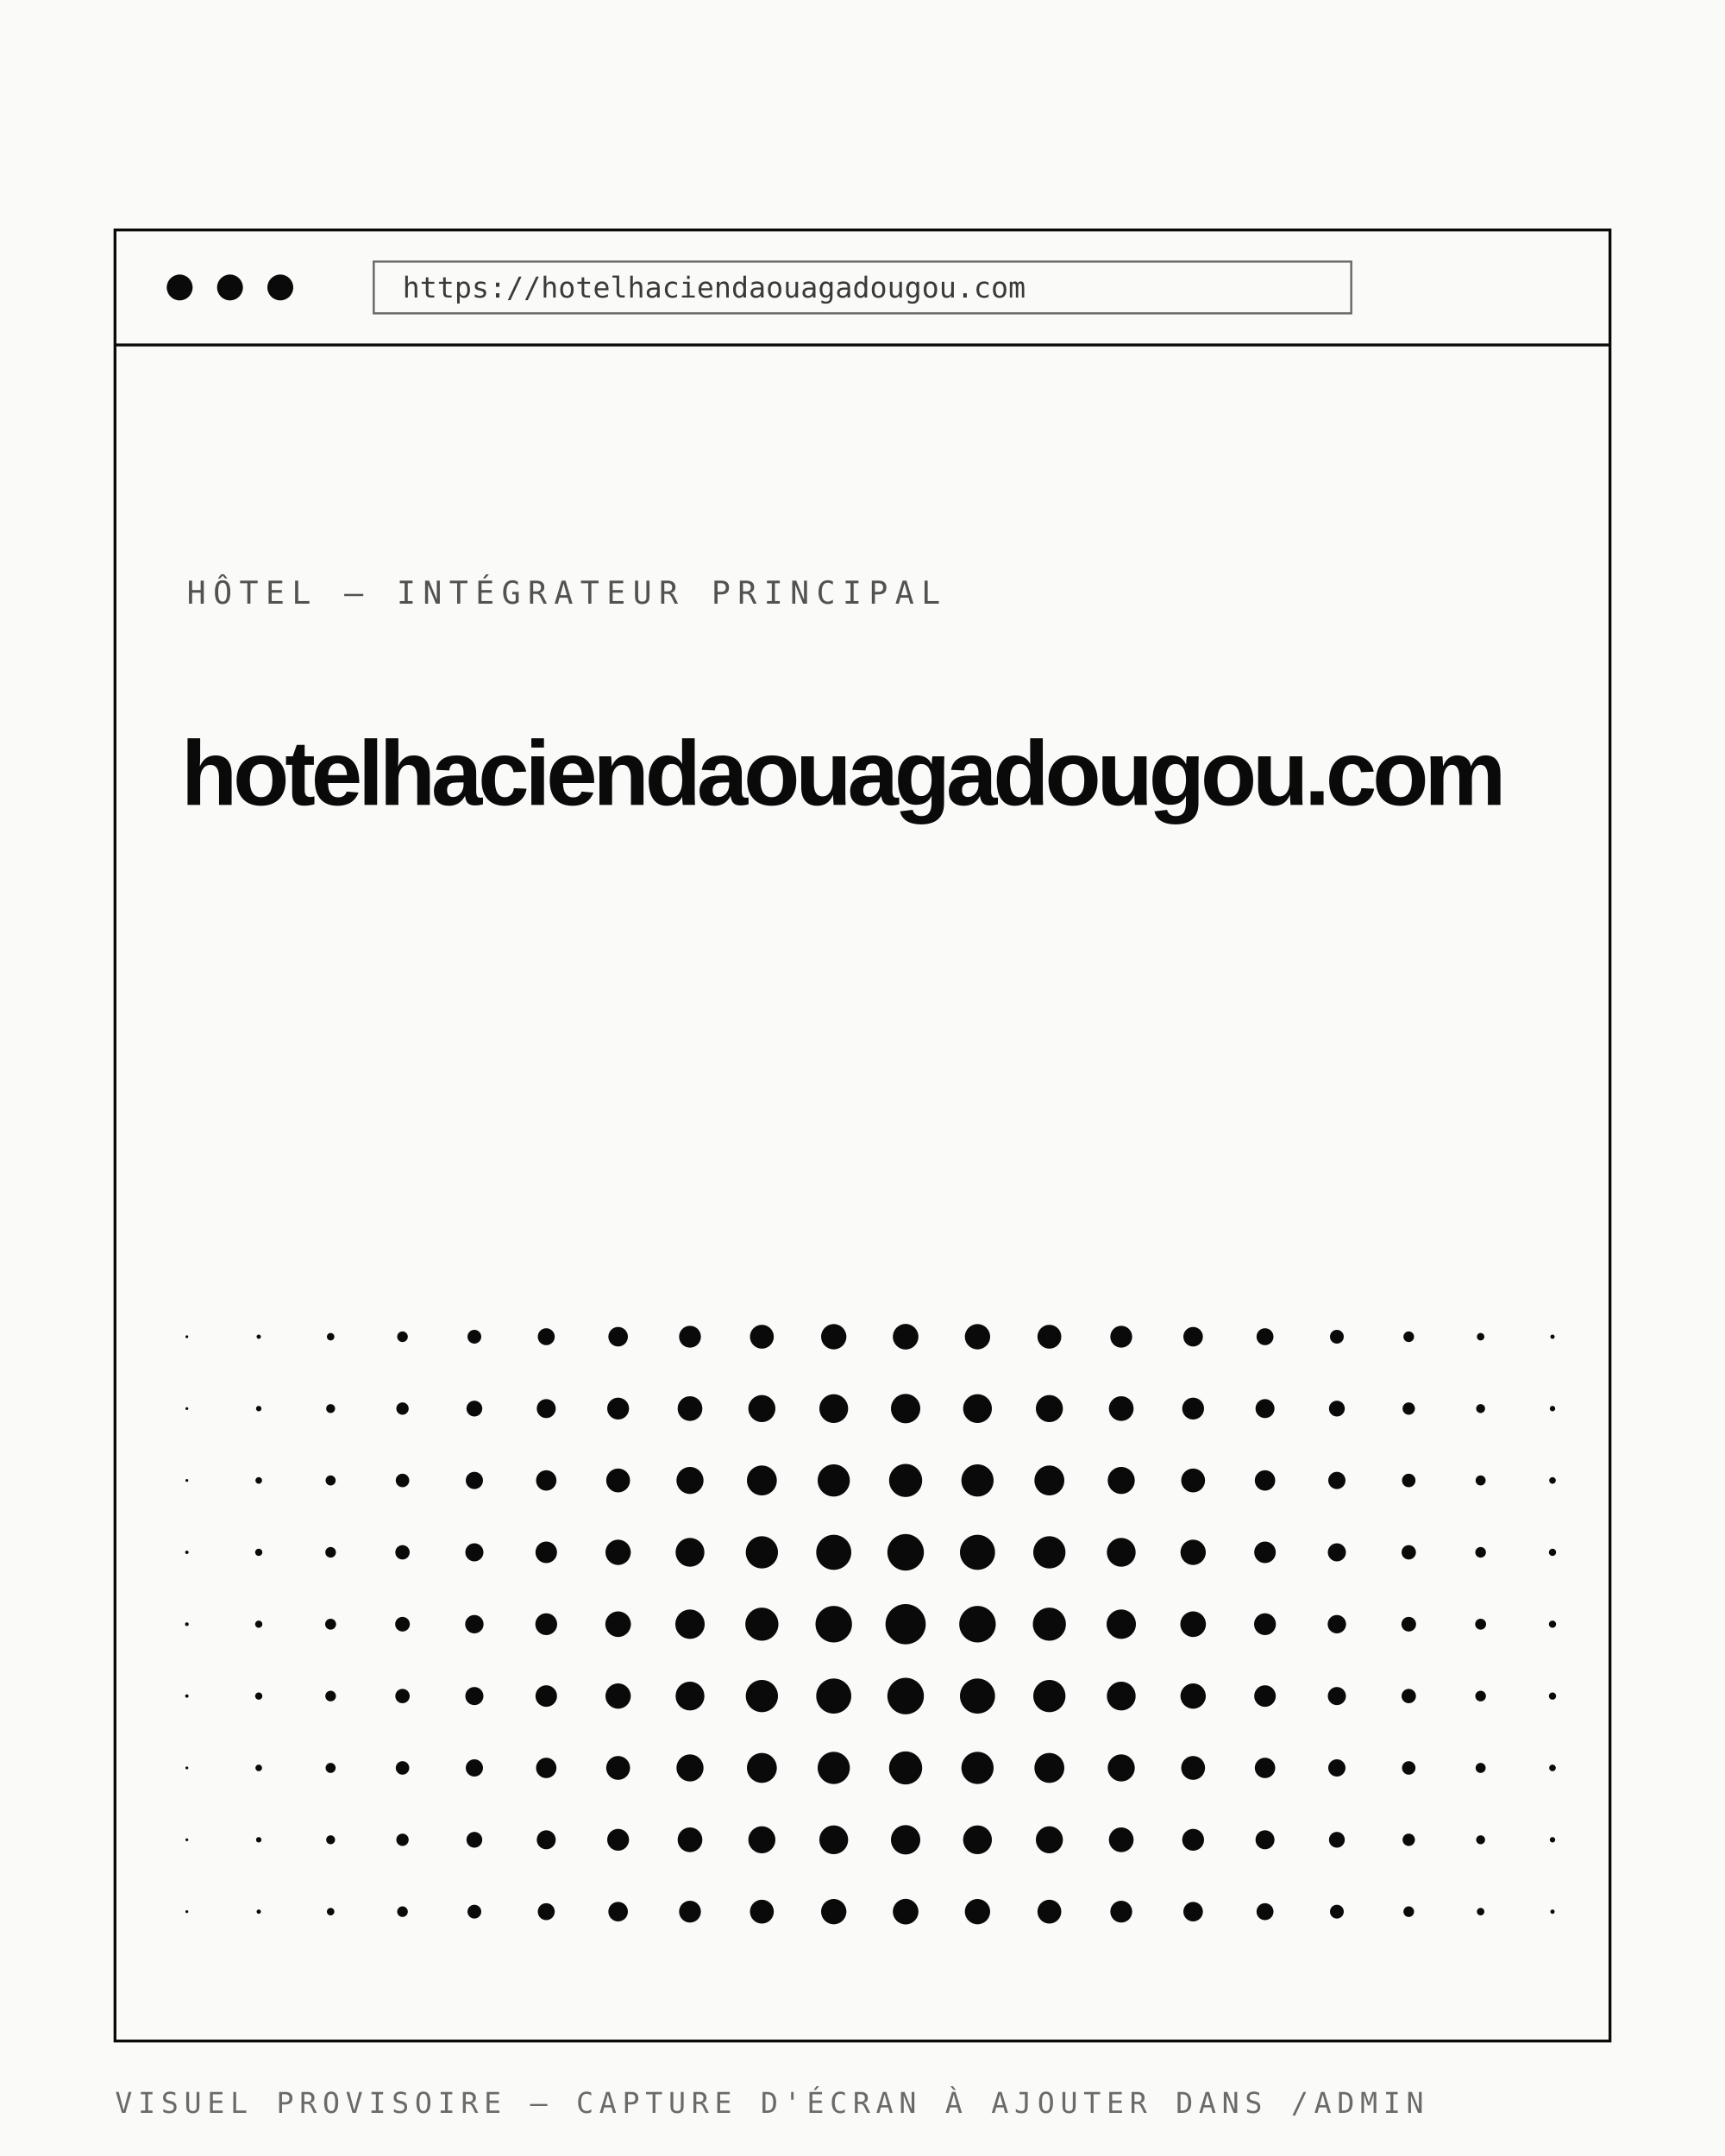
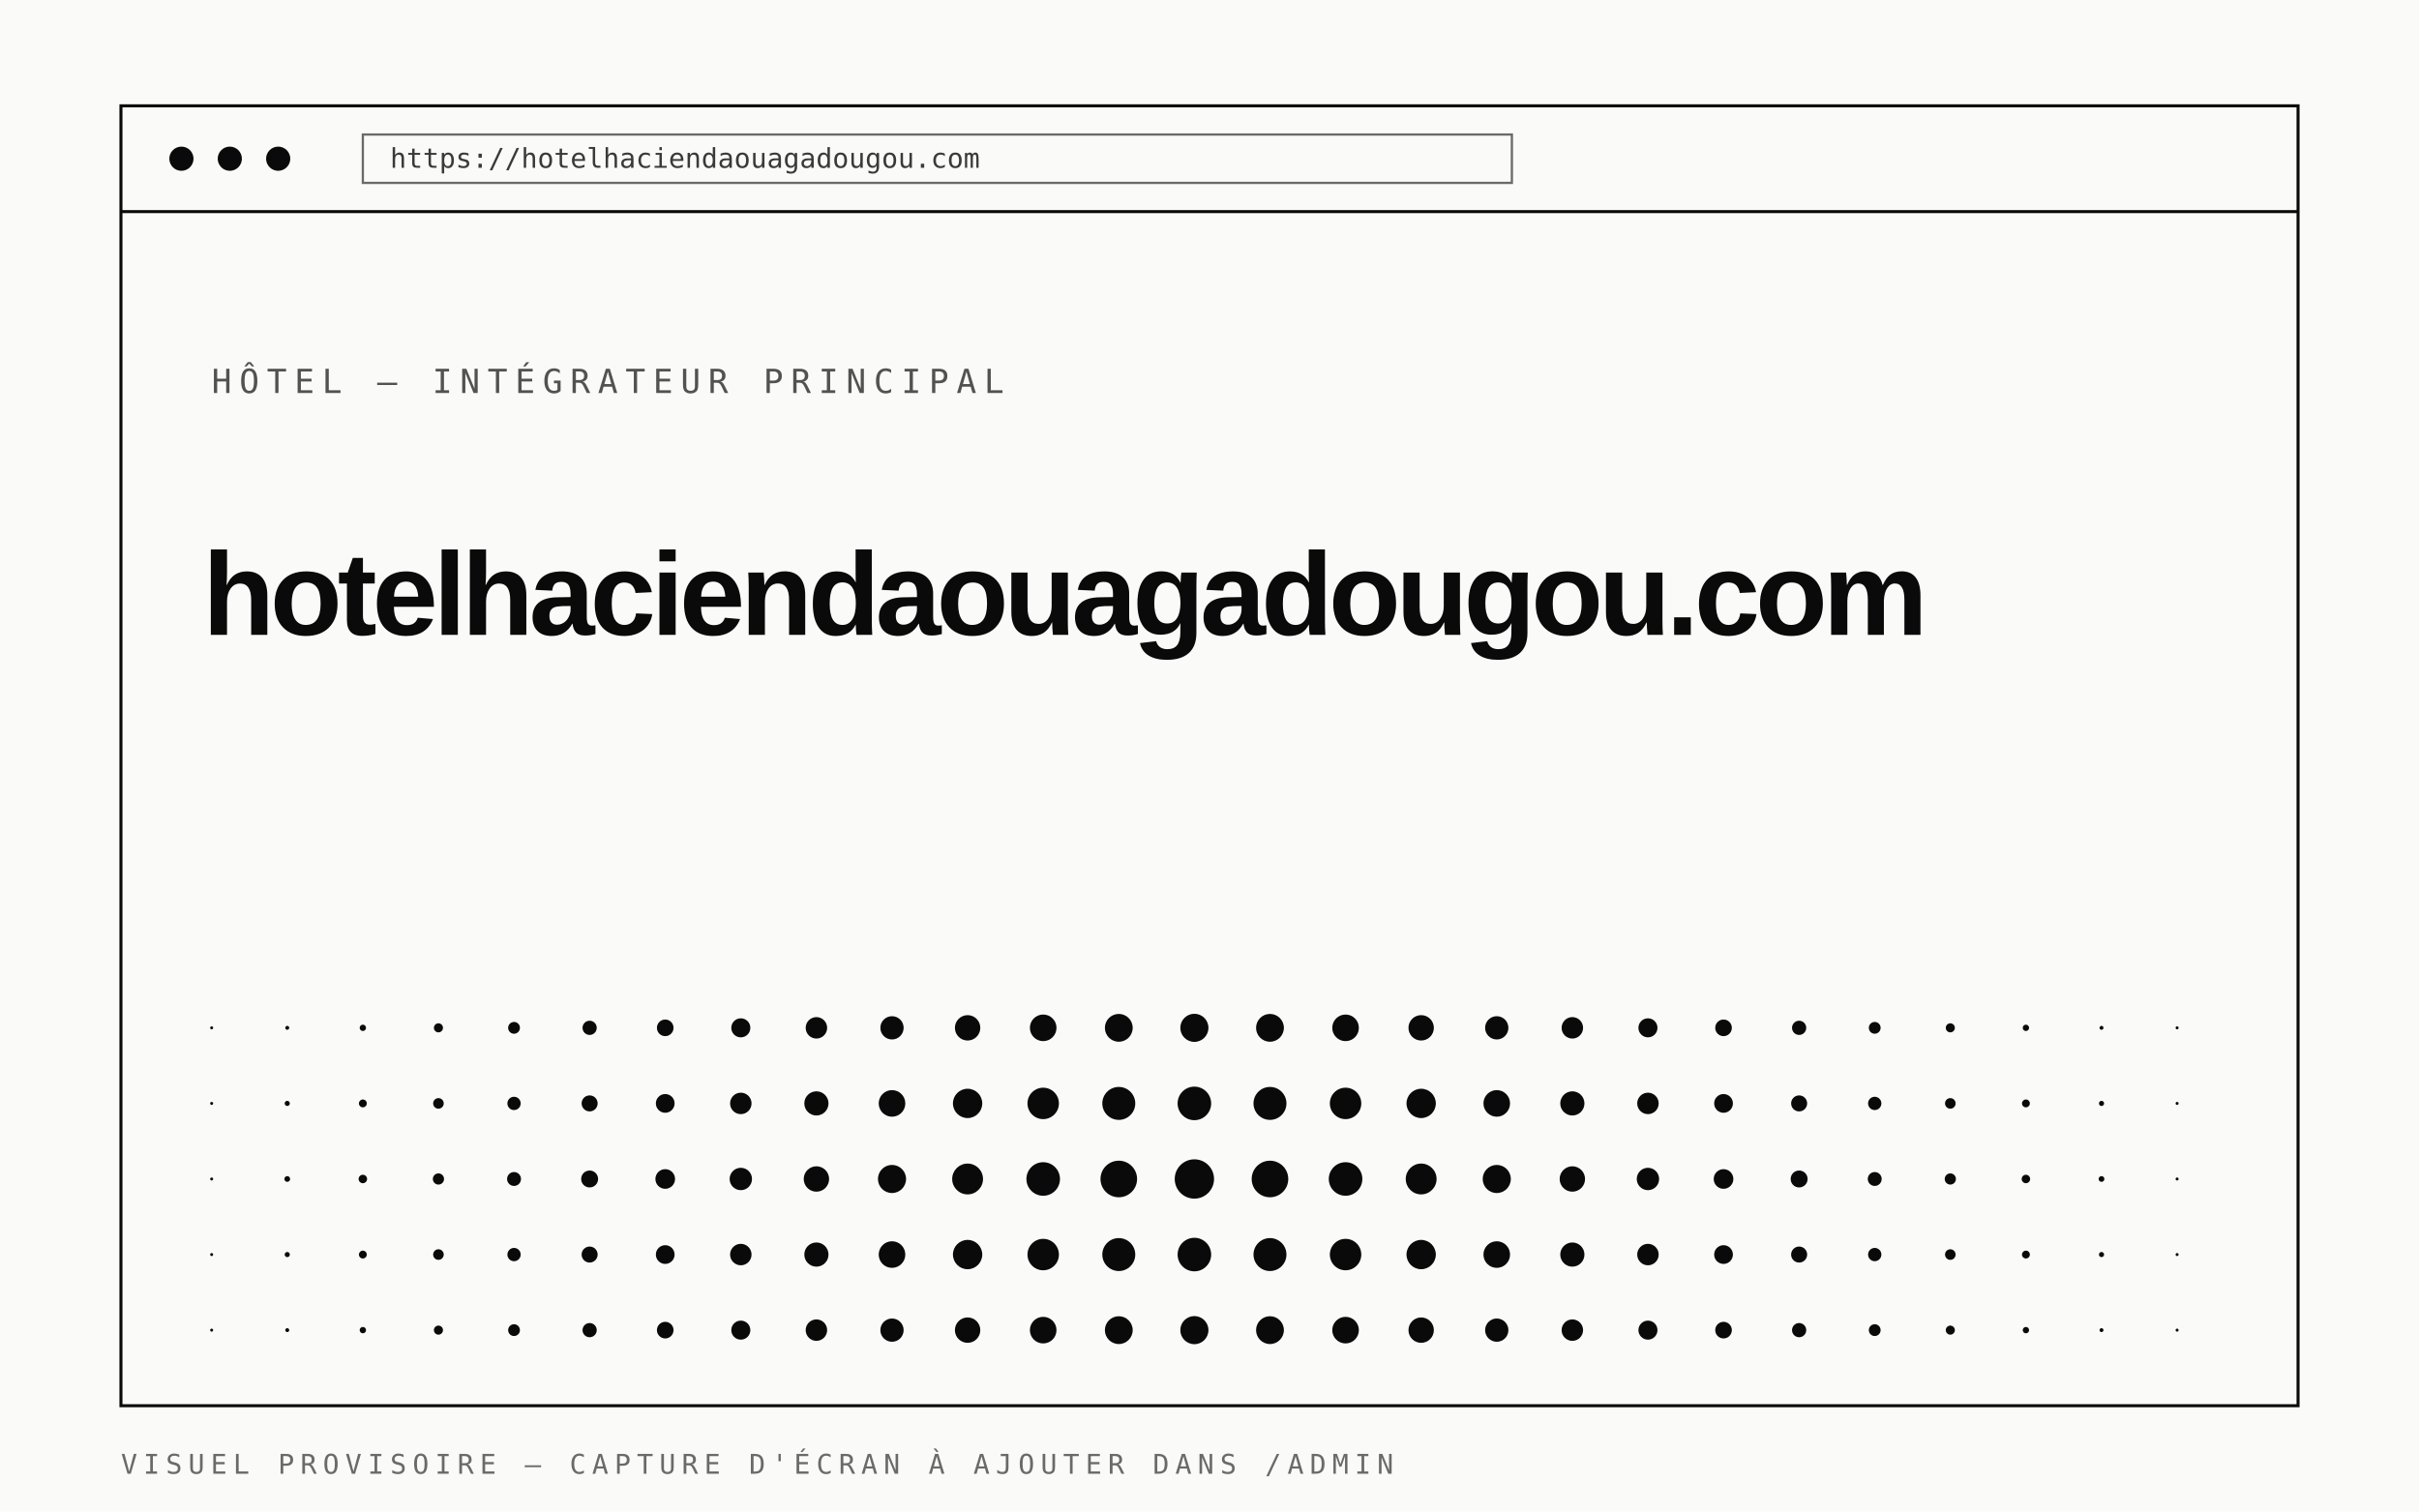
- <svg xmlns="http://www.w3.org/2000/svg" viewBox="0 0 1200 1500" width="1200" height="1500">
-   <rect width="1200" height="1500" fill="#fafaf8" />
+ <svg xmlns="http://www.w3.org/2000/svg" viewBox="0 0 1600 1000" width="1600" height="1000">
+   <rect width="1600" height="1000" fill="#fafaf8" />
  <g fill="none" stroke="#0a0a0a" stroke-width="2">
-     <rect x="80" y="160" width="1040" height="1260" />
-     <line x1="80" y1="240" x2="1120" y2="240" />
+     <rect x="80" y="70" width="1440" height="860" />
+     <line x1="80" y1="140" x2="1520" y2="140" />
  </g>
  <g fill="#0a0a0a">
-     <circle cx="125" cy="200" r="9" />
-     <circle cx="160" cy="200" r="9" />
-     <circle cx="195" cy="200" r="9" />
+     <circle cx="120" cy="105" r="8" />
+     <circle cx="152" cy="105" r="8" />
+     <circle cx="184" cy="105" r="8" />
  </g>
-   <rect x="260" y="182" width="680" height="36" fill="none" stroke="#0a0a0a" stroke-width="1.5" opacity=".6" />
-   <text x="280" y="207" font-family="monospace" font-size="20" fill="#0a0a0a" opacity=".8">https://hotelhaciendaouagadougou.com</text>
-   <text x="130" y="420" font-family="monospace" font-size="22" letter-spacing="5" fill="#0a0a0a" opacity=".7">HÔTEL — INTÉGRATEUR PRINCIPAL</text>
-   <text x="126" y="560" font-family="Arial, Helvetica, sans-serif" font-weight="700" font-size="64" letter-spacing="-3" fill="#0a0a0a">hotelhaciendaouagadougou.com</text>
-   <circle cx="130" cy="930" r="1.0" fill="#0a0a0a" />
-   <circle cx="130" cy="980" r="1.0" fill="#0a0a0a" />
-   <circle cx="130" cy="1030" r="1.0" fill="#0a0a0a" />
-   <circle cx="130" cy="1080" r="1.2" fill="#0a0a0a" />
-   <circle cx="130" cy="1130" r="1.3" fill="#0a0a0a" />
-   <circle cx="130" cy="1180" r="1.2" fill="#0a0a0a" />
-   <circle cx="130" cy="1230" r="1.0" fill="#0a0a0a" />
-   <circle cx="130" cy="1280" r="1.0" fill="#0a0a0a" />
-   <circle cx="130" cy="1330" r="1.0" fill="#0a0a0a" />
-   <circle cx="180" cy="930" r="1.5" fill="#0a0a0a" />
-   <circle cx="180" cy="980" r="1.9" fill="#0a0a0a" />
-   <circle cx="180" cy="1030" r="2.3" fill="#0a0a0a" />
-   <circle cx="180" cy="1080" r="2.5" fill="#0a0a0a" />
-   <circle cx="180" cy="1130" r="2.5" fill="#0a0a0a" />
-   <circle cx="180" cy="1180" r="2.5" fill="#0a0a0a" />
-   <circle cx="180" cy="1230" r="2.3" fill="#0a0a0a" />
-   <circle cx="180" cy="1280" r="1.9" fill="#0a0a0a" />
-   <circle cx="180" cy="1330" r="1.5" fill="#0a0a0a" />
-   <circle cx="230" cy="930" r="2.6" fill="#0a0a0a" />
-   <circle cx="230" cy="980" r="3.1" fill="#0a0a0a" />
-   <circle cx="230" cy="1030" r="3.5" fill="#0a0a0a" />
-   <circle cx="230" cy="1080" r="3.7" fill="#0a0a0a" />
-   <circle cx="230" cy="1130" r="3.8" fill="#0a0a0a" />
-   <circle cx="230" cy="1180" r="3.7" fill="#0a0a0a" />
-   <circle cx="230" cy="1230" r="3.5" fill="#0a0a0a" />
-   <circle cx="230" cy="1280" r="3.1" fill="#0a0a0a" />
-   <circle cx="230" cy="1330" r="2.6" fill="#0a0a0a" />
-   <circle cx="280" cy="930" r="3.7" fill="#0a0a0a" />
-   <circle cx="280" cy="980" r="4.3" fill="#0a0a0a" />
-   <circle cx="280" cy="1030" r="4.7" fill="#0a0a0a" />
-   <circle cx="280" cy="1080" r="5.0" fill="#0a0a0a" />
-   <circle cx="280" cy="1130" r="5.1" fill="#0a0a0a" />
-   <circle cx="280" cy="1180" r="5.0" fill="#0a0a0a" />
-   <circle cx="280" cy="1230" r="4.7" fill="#0a0a0a" />
-   <circle cx="280" cy="1280" r="4.3" fill="#0a0a0a" />
-   <circle cx="280" cy="1330" r="3.7" fill="#0a0a0a" />
-   <circle cx="330" cy="930" r="4.8" fill="#0a0a0a" />
-   <circle cx="330" cy="980" r="5.5" fill="#0a0a0a" />
-   <circle cx="330" cy="1030" r="6.0" fill="#0a0a0a" />
-   <circle cx="330" cy="1080" r="6.3" fill="#0a0a0a" />
-   <circle cx="330" cy="1130" r="6.4" fill="#0a0a0a" />
-   <circle cx="330" cy="1180" r="6.3" fill="#0a0a0a" />
-   <circle cx="330" cy="1230" r="6.0" fill="#0a0a0a" />
-   <circle cx="330" cy="1280" r="5.5" fill="#0a0a0a" />
-   <circle cx="330" cy="1330" r="4.8" fill="#0a0a0a" />
-   <circle cx="380" cy="930" r="5.9" fill="#0a0a0a" />
-   <circle cx="380" cy="980" r="6.6" fill="#0a0a0a" />
-   <circle cx="380" cy="1030" r="7.1" fill="#0a0a0a" />
-   <circle cx="380" cy="1080" r="7.5" fill="#0a0a0a" />
-   <circle cx="380" cy="1130" r="7.6" fill="#0a0a0a" />
-   <circle cx="380" cy="1180" r="7.5" fill="#0a0a0a" />
-   <circle cx="380" cy="1230" r="7.1" fill="#0a0a0a" />
-   <circle cx="380" cy="1280" r="6.6" fill="#0a0a0a" />
-   <circle cx="380" cy="1330" r="5.9" fill="#0a0a0a" />
-   <circle cx="430" cy="930" r="6.8" fill="#0a0a0a" />
-   <circle cx="430" cy="980" r="7.6" fill="#0a0a0a" />
-   <circle cx="430" cy="1030" r="8.3" fill="#0a0a0a" />
-   <circle cx="430" cy="1080" r="8.8" fill="#0a0a0a" />
-   <circle cx="430" cy="1130" r="8.9" fill="#0a0a0a" />
-   <circle cx="430" cy="1180" r="8.8" fill="#0a0a0a" />
-   <circle cx="430" cy="1230" r="8.3" fill="#0a0a0a" />
-   <circle cx="430" cy="1280" r="7.6" fill="#0a0a0a" />
-   <circle cx="430" cy="1330" r="6.8" fill="#0a0a0a" />
-   <circle cx="480" cy="930" r="7.6" fill="#0a0a0a" />
-   <circle cx="480" cy="980" r="8.6" fill="#0a0a0a" />
-   <circle cx="480" cy="1030" r="9.4" fill="#0a0a0a" />
-   <circle cx="480" cy="1080" r="10.0" fill="#0a0a0a" />
-   <circle cx="480" cy="1130" r="10.2" fill="#0a0a0a" />
-   <circle cx="480" cy="1180" r="10.0" fill="#0a0a0a" />
-   <circle cx="480" cy="1230" r="9.4" fill="#0a0a0a" />
-   <circle cx="480" cy="1280" r="8.6" fill="#0a0a0a" />
-   <circle cx="480" cy="1330" r="7.6" fill="#0a0a0a" />
-   <circle cx="530" cy="930" r="8.3" fill="#0a0a0a" />
-   <circle cx="530" cy="980" r="9.4" fill="#0a0a0a" />
-   <circle cx="530" cy="1030" r="10.4" fill="#0a0a0a" />
-   <circle cx="530" cy="1080" r="11.2" fill="#0a0a0a" />
-   <circle cx="530" cy="1130" r="11.5" fill="#0a0a0a" />
-   <circle cx="530" cy="1180" r="11.2" fill="#0a0a0a" />
-   <circle cx="530" cy="1230" r="10.4" fill="#0a0a0a" />
-   <circle cx="530" cy="1280" r="9.4" fill="#0a0a0a" />
-   <circle cx="530" cy="1330" r="8.3" fill="#0a0a0a" />
-   <circle cx="580" cy="930" r="8.8" fill="#0a0a0a" />
-   <circle cx="580" cy="980" r="10.0" fill="#0a0a0a" />
-   <circle cx="580" cy="1030" r="11.2" fill="#0a0a0a" />
-   <circle cx="580" cy="1080" r="12.2" fill="#0a0a0a" />
-   <circle cx="580" cy="1130" r="12.7" fill="#0a0a0a" />
-   <circle cx="580" cy="1180" r="12.2" fill="#0a0a0a" />
-   <circle cx="580" cy="1230" r="11.2" fill="#0a0a0a" />
-   <circle cx="580" cy="1280" r="10.0" fill="#0a0a0a" />
-   <circle cx="580" cy="1330" r="8.8" fill="#0a0a0a" />
-   <circle cx="630" cy="930" r="8.9" fill="#0a0a0a" />
-   <circle cx="630" cy="980" r="10.2" fill="#0a0a0a" />
-   <circle cx="630" cy="1030" r="11.5" fill="#0a0a0a" />
-   <circle cx="630" cy="1080" r="12.7" fill="#0a0a0a" />
-   <circle cx="630" cy="1130" r="14.0" fill="#0a0a0a" />
-   <circle cx="630" cy="1180" r="12.7" fill="#0a0a0a" />
-   <circle cx="630" cy="1230" r="11.5" fill="#0a0a0a" />
-   <circle cx="630" cy="1280" r="10.2" fill="#0a0a0a" />
-   <circle cx="630" cy="1330" r="8.9" fill="#0a0a0a" />
-   <circle cx="680" cy="930" r="8.8" fill="#0a0a0a" />
-   <circle cx="680" cy="980" r="10.0" fill="#0a0a0a" />
-   <circle cx="680" cy="1030" r="11.2" fill="#0a0a0a" />
-   <circle cx="680" cy="1080" r="12.2" fill="#0a0a0a" />
-   <circle cx="680" cy="1130" r="12.7" fill="#0a0a0a" />
-   <circle cx="680" cy="1180" r="12.2" fill="#0a0a0a" />
-   <circle cx="680" cy="1230" r="11.2" fill="#0a0a0a" />
-   <circle cx="680" cy="1280" r="10.0" fill="#0a0a0a" />
-   <circle cx="680" cy="1330" r="8.8" fill="#0a0a0a" />
-   <circle cx="730" cy="930" r="8.3" fill="#0a0a0a" />
-   <circle cx="730" cy="980" r="9.4" fill="#0a0a0a" />
-   <circle cx="730" cy="1030" r="10.4" fill="#0a0a0a" />
-   <circle cx="730" cy="1080" r="11.2" fill="#0a0a0a" />
-   <circle cx="730" cy="1130" r="11.5" fill="#0a0a0a" />
-   <circle cx="730" cy="1180" r="11.2" fill="#0a0a0a" />
-   <circle cx="730" cy="1230" r="10.4" fill="#0a0a0a" />
-   <circle cx="730" cy="1280" r="9.4" fill="#0a0a0a" />
-   <circle cx="730" cy="1330" r="8.3" fill="#0a0a0a" />
-   <circle cx="780" cy="930" r="7.6" fill="#0a0a0a" />
-   <circle cx="780" cy="980" r="8.6" fill="#0a0a0a" />
-   <circle cx="780" cy="1030" r="9.4" fill="#0a0a0a" />
-   <circle cx="780" cy="1080" r="10.0" fill="#0a0a0a" />
-   <circle cx="780" cy="1130" r="10.2" fill="#0a0a0a" />
-   <circle cx="780" cy="1180" r="10.0" fill="#0a0a0a" />
-   <circle cx="780" cy="1230" r="9.4" fill="#0a0a0a" />
-   <circle cx="780" cy="1280" r="8.6" fill="#0a0a0a" />
-   <circle cx="780" cy="1330" r="7.6" fill="#0a0a0a" />
-   <circle cx="830" cy="930" r="6.8" fill="#0a0a0a" />
-   <circle cx="830" cy="980" r="7.6" fill="#0a0a0a" />
-   <circle cx="830" cy="1030" r="8.3" fill="#0a0a0a" />
-   <circle cx="830" cy="1080" r="8.8" fill="#0a0a0a" />
-   <circle cx="830" cy="1130" r="8.9" fill="#0a0a0a" />
-   <circle cx="830" cy="1180" r="8.8" fill="#0a0a0a" />
-   <circle cx="830" cy="1230" r="8.3" fill="#0a0a0a" />
-   <circle cx="830" cy="1280" r="7.6" fill="#0a0a0a" />
-   <circle cx="830" cy="1330" r="6.8" fill="#0a0a0a" />
-   <circle cx="880" cy="930" r="5.9" fill="#0a0a0a" />
-   <circle cx="880" cy="980" r="6.6" fill="#0a0a0a" />
-   <circle cx="880" cy="1030" r="7.1" fill="#0a0a0a" />
-   <circle cx="880" cy="1080" r="7.5" fill="#0a0a0a" />
-   <circle cx="880" cy="1130" r="7.6" fill="#0a0a0a" />
-   <circle cx="880" cy="1180" r="7.5" fill="#0a0a0a" />
-   <circle cx="880" cy="1230" r="7.1" fill="#0a0a0a" />
-   <circle cx="880" cy="1280" r="6.6" fill="#0a0a0a" />
-   <circle cx="880" cy="1330" r="5.9" fill="#0a0a0a" />
-   <circle cx="930" cy="930" r="4.8" fill="#0a0a0a" />
-   <circle cx="930" cy="980" r="5.5" fill="#0a0a0a" />
-   <circle cx="930" cy="1030" r="6.0" fill="#0a0a0a" />
-   <circle cx="930" cy="1080" r="6.3" fill="#0a0a0a" />
-   <circle cx="930" cy="1130" r="6.4" fill="#0a0a0a" />
-   <circle cx="930" cy="1180" r="6.3" fill="#0a0a0a" />
-   <circle cx="930" cy="1230" r="6.0" fill="#0a0a0a" />
-   <circle cx="930" cy="1280" r="5.5" fill="#0a0a0a" />
-   <circle cx="930" cy="1330" r="4.8" fill="#0a0a0a" />
-   <circle cx="980" cy="930" r="3.7" fill="#0a0a0a" />
-   <circle cx="980" cy="980" r="4.3" fill="#0a0a0a" />
-   <circle cx="980" cy="1030" r="4.7" fill="#0a0a0a" />
-   <circle cx="980" cy="1080" r="5.0" fill="#0a0a0a" />
-   <circle cx="980" cy="1130" r="5.1" fill="#0a0a0a" />
-   <circle cx="980" cy="1180" r="5.0" fill="#0a0a0a" />
-   <circle cx="980" cy="1230" r="4.7" fill="#0a0a0a" />
-   <circle cx="980" cy="1280" r="4.3" fill="#0a0a0a" />
-   <circle cx="980" cy="1330" r="3.7" fill="#0a0a0a" />
-   <circle cx="1030" cy="930" r="2.6" fill="#0a0a0a" />
-   <circle cx="1030" cy="980" r="3.1" fill="#0a0a0a" />
-   <circle cx="1030" cy="1030" r="3.5" fill="#0a0a0a" />
-   <circle cx="1030" cy="1080" r="3.7" fill="#0a0a0a" />
-   <circle cx="1030" cy="1130" r="3.8" fill="#0a0a0a" />
-   <circle cx="1030" cy="1180" r="3.7" fill="#0a0a0a" />
-   <circle cx="1030" cy="1230" r="3.5" fill="#0a0a0a" />
-   <circle cx="1030" cy="1280" r="3.1" fill="#0a0a0a" />
-   <circle cx="1030" cy="1330" r="2.6" fill="#0a0a0a" />
-   <circle cx="1080" cy="930" r="1.5" fill="#0a0a0a" />
-   <circle cx="1080" cy="980" r="1.9" fill="#0a0a0a" />
-   <circle cx="1080" cy="1030" r="2.3" fill="#0a0a0a" />
-   <circle cx="1080" cy="1080" r="2.5" fill="#0a0a0a" />
-   <circle cx="1080" cy="1130" r="2.5" fill="#0a0a0a" />
-   <circle cx="1080" cy="1180" r="2.5" fill="#0a0a0a" />
-   <circle cx="1080" cy="1230" r="2.3" fill="#0a0a0a" />
-   <circle cx="1080" cy="1280" r="1.9" fill="#0a0a0a" />
-   <circle cx="1080" cy="1330" r="1.5" fill="#0a0a0a" />
-   <text x="80" y="1470" font-family="monospace" font-size="20" letter-spacing="4" fill="#0a0a0a" opacity=".6">VISUEL PROVISOIRE — CAPTURE D'ÉCRAN À AJOUTER DANS /ADMIN</text>
+   <rect x="240" y="89" width="760" height="32" fill="none" stroke="#0a0a0a" stroke-width="1.5" opacity=".6" />
+   <text x="258" y="111" font-family="monospace" font-size="18" fill="#0a0a0a" opacity=".8">https://hotelhaciendaouagadougou.com</text>
+   <text x="140" y="260" font-family="monospace" font-size="22" letter-spacing="5" fill="#0a0a0a" opacity=".7">HÔTEL — INTÉGRATEUR PRINCIPAL</text>
+   <text x="134" y="420" font-family="Arial, Helvetica, sans-serif" font-weight="700" font-size="78" letter-spacing="-3" fill="#0a0a0a">hotelhaciendaouagadougou.com</text>
+   <circle cx="140" cy="680" r="1.0" fill="#0a0a0a" />
+   <circle cx="140" cy="730" r="1.0" fill="#0a0a0a" />
+   <circle cx="140" cy="780" r="1.0" fill="#0a0a0a" />
+   <circle cx="140" cy="830" r="1.0" fill="#0a0a0a" />
+   <circle cx="140" cy="880" r="1.0" fill="#0a0a0a" />
+   <circle cx="190" cy="680" r="1.3" fill="#0a0a0a" />
+   <circle cx="190" cy="730" r="1.7" fill="#0a0a0a" />
+   <circle cx="190" cy="780" r="1.9" fill="#0a0a0a" />
+   <circle cx="190" cy="830" r="1.7" fill="#0a0a0a" />
+   <circle cx="190" cy="880" r="1.3" fill="#0a0a0a" />
+   <circle cx="240" cy="680" r="2.1" fill="#0a0a0a" />
+   <circle cx="240" cy="730" r="2.6" fill="#0a0a0a" />
+   <circle cx="240" cy="780" r="2.8" fill="#0a0a0a" />
+   <circle cx="240" cy="830" r="2.6" fill="#0a0a0a" />
+   <circle cx="240" cy="880" r="2.1" fill="#0a0a0a" />
+   <circle cx="290" cy="680" r="3.0" fill="#0a0a0a" />
+   <circle cx="290" cy="730" r="3.5" fill="#0a0a0a" />
+   <circle cx="290" cy="780" r="3.7" fill="#0a0a0a" />
+   <circle cx="290" cy="830" r="3.5" fill="#0a0a0a" />
+   <circle cx="290" cy="880" r="3.0" fill="#0a0a0a" />
+   <circle cx="340" cy="680" r="3.9" fill="#0a0a0a" />
+   <circle cx="340" cy="730" r="4.4" fill="#0a0a0a" />
+   <circle cx="340" cy="780" r="4.6" fill="#0a0a0a" />
+   <circle cx="340" cy="830" r="4.4" fill="#0a0a0a" />
+   <circle cx="340" cy="880" r="3.9" fill="#0a0a0a" />
+   <circle cx="390" cy="680" r="4.7" fill="#0a0a0a" />
+   <circle cx="390" cy="730" r="5.3" fill="#0a0a0a" />
+   <circle cx="390" cy="780" r="5.6" fill="#0a0a0a" />
+   <circle cx="390" cy="830" r="5.3" fill="#0a0a0a" />
+   <circle cx="390" cy="880" r="4.7" fill="#0a0a0a" />
+   <circle cx="440" cy="680" r="5.5" fill="#0a0a0a" />
+   <circle cx="440" cy="730" r="6.2" fill="#0a0a0a" />
+   <circle cx="440" cy="780" r="6.5" fill="#0a0a0a" />
+   <circle cx="440" cy="830" r="6.2" fill="#0a0a0a" />
+   <circle cx="440" cy="880" r="5.5" fill="#0a0a0a" />
+   <circle cx="490" cy="680" r="6.3" fill="#0a0a0a" />
+   <circle cx="490" cy="730" r="7.1" fill="#0a0a0a" />
+   <circle cx="490" cy="780" r="7.4" fill="#0a0a0a" />
+   <circle cx="490" cy="830" r="7.1" fill="#0a0a0a" />
+   <circle cx="490" cy="880" r="6.3" fill="#0a0a0a" />
+   <circle cx="540" cy="680" r="7.1" fill="#0a0a0a" />
+   <circle cx="540" cy="730" r="8.0" fill="#0a0a0a" />
+   <circle cx="540" cy="780" r="8.4" fill="#0a0a0a" />
+   <circle cx="540" cy="830" r="8.0" fill="#0a0a0a" />
+   <circle cx="540" cy="880" r="7.1" fill="#0a0a0a" />
+   <circle cx="590" cy="680" r="7.7" fill="#0a0a0a" />
+   <circle cx="590" cy="730" r="8.8" fill="#0a0a0a" />
+   <circle cx="590" cy="780" r="9.3" fill="#0a0a0a" />
+   <circle cx="590" cy="830" r="8.8" fill="#0a0a0a" />
+   <circle cx="590" cy="880" r="7.7" fill="#0a0a0a" />
+   <circle cx="640" cy="680" r="8.4" fill="#0a0a0a" />
+   <circle cx="640" cy="730" r="9.7" fill="#0a0a0a" />
+   <circle cx="640" cy="780" r="10.2" fill="#0a0a0a" />
+   <circle cx="640" cy="830" r="9.7" fill="#0a0a0a" />
+   <circle cx="640" cy="880" r="8.4" fill="#0a0a0a" />
+   <circle cx="690" cy="680" r="8.8" fill="#0a0a0a" />
+   <circle cx="690" cy="730" r="10.4" fill="#0a0a0a" />
+   <circle cx="690" cy="780" r="11.1" fill="#0a0a0a" />
+   <circle cx="690" cy="830" r="10.4" fill="#0a0a0a" />
+   <circle cx="690" cy="880" r="8.8" fill="#0a0a0a" />
+   <circle cx="740" cy="680" r="9.2" fill="#0a0a0a" />
+   <circle cx="740" cy="730" r="10.9" fill="#0a0a0a" />
+   <circle cx="740" cy="780" r="12.1" fill="#0a0a0a" />
+   <circle cx="740" cy="830" r="10.9" fill="#0a0a0a" />
+   <circle cx="740" cy="880" r="9.2" fill="#0a0a0a" />
+   <circle cx="790" cy="680" r="9.3" fill="#0a0a0a" />
+   <circle cx="790" cy="730" r="11.1" fill="#0a0a0a" />
+   <circle cx="790" cy="780" r="13.0" fill="#0a0a0a" />
+   <circle cx="790" cy="830" r="11.1" fill="#0a0a0a" />
+   <circle cx="790" cy="880" r="9.3" fill="#0a0a0a" />
+   <circle cx="840" cy="680" r="9.2" fill="#0a0a0a" />
+   <circle cx="840" cy="730" r="10.9" fill="#0a0a0a" />
+   <circle cx="840" cy="780" r="12.1" fill="#0a0a0a" />
+   <circle cx="840" cy="830" r="10.9" fill="#0a0a0a" />
+   <circle cx="840" cy="880" r="9.2" fill="#0a0a0a" />
+   <circle cx="890" cy="680" r="8.8" fill="#0a0a0a" />
+   <circle cx="890" cy="730" r="10.4" fill="#0a0a0a" />
+   <circle cx="890" cy="780" r="11.1" fill="#0a0a0a" />
+   <circle cx="890" cy="830" r="10.4" fill="#0a0a0a" />
+   <circle cx="890" cy="880" r="8.8" fill="#0a0a0a" />
+   <circle cx="940" cy="680" r="8.4" fill="#0a0a0a" />
+   <circle cx="940" cy="730" r="9.7" fill="#0a0a0a" />
+   <circle cx="940" cy="780" r="10.2" fill="#0a0a0a" />
+   <circle cx="940" cy="830" r="9.7" fill="#0a0a0a" />
+   <circle cx="940" cy="880" r="8.4" fill="#0a0a0a" />
+   <circle cx="990" cy="680" r="7.7" fill="#0a0a0a" />
+   <circle cx="990" cy="730" r="8.8" fill="#0a0a0a" />
+   <circle cx="990" cy="780" r="9.3" fill="#0a0a0a" />
+   <circle cx="990" cy="830" r="8.8" fill="#0a0a0a" />
+   <circle cx="990" cy="880" r="7.7" fill="#0a0a0a" />
+   <circle cx="1040" cy="680" r="7.1" fill="#0a0a0a" />
+   <circle cx="1040" cy="730" r="8.0" fill="#0a0a0a" />
+   <circle cx="1040" cy="780" r="8.4" fill="#0a0a0a" />
+   <circle cx="1040" cy="830" r="8.0" fill="#0a0a0a" />
+   <circle cx="1040" cy="880" r="7.1" fill="#0a0a0a" />
+   <circle cx="1090" cy="680" r="6.3" fill="#0a0a0a" />
+   <circle cx="1090" cy="730" r="7.1" fill="#0a0a0a" />
+   <circle cx="1090" cy="780" r="7.4" fill="#0a0a0a" />
+   <circle cx="1090" cy="830" r="7.1" fill="#0a0a0a" />
+   <circle cx="1090" cy="880" r="6.3" fill="#0a0a0a" />
+   <circle cx="1140" cy="680" r="5.5" fill="#0a0a0a" />
+   <circle cx="1140" cy="730" r="6.2" fill="#0a0a0a" />
+   <circle cx="1140" cy="780" r="6.5" fill="#0a0a0a" />
+   <circle cx="1140" cy="830" r="6.2" fill="#0a0a0a" />
+   <circle cx="1140" cy="880" r="5.5" fill="#0a0a0a" />
+   <circle cx="1190" cy="680" r="4.7" fill="#0a0a0a" />
+   <circle cx="1190" cy="730" r="5.3" fill="#0a0a0a" />
+   <circle cx="1190" cy="780" r="5.6" fill="#0a0a0a" />
+   <circle cx="1190" cy="830" r="5.3" fill="#0a0a0a" />
+   <circle cx="1190" cy="880" r="4.7" fill="#0a0a0a" />
+   <circle cx="1240" cy="680" r="3.9" fill="#0a0a0a" />
+   <circle cx="1240" cy="730" r="4.4" fill="#0a0a0a" />
+   <circle cx="1240" cy="780" r="4.6" fill="#0a0a0a" />
+   <circle cx="1240" cy="830" r="4.4" fill="#0a0a0a" />
+   <circle cx="1240" cy="880" r="3.9" fill="#0a0a0a" />
+   <circle cx="1290" cy="680" r="3.0" fill="#0a0a0a" />
+   <circle cx="1290" cy="730" r="3.5" fill="#0a0a0a" />
+   <circle cx="1290" cy="780" r="3.7" fill="#0a0a0a" />
+   <circle cx="1290" cy="830" r="3.5" fill="#0a0a0a" />
+   <circle cx="1290" cy="880" r="3.0" fill="#0a0a0a" />
+   <circle cx="1340" cy="680" r="2.1" fill="#0a0a0a" />
+   <circle cx="1340" cy="730" r="2.6" fill="#0a0a0a" />
+   <circle cx="1340" cy="780" r="2.8" fill="#0a0a0a" />
+   <circle cx="1340" cy="830" r="2.6" fill="#0a0a0a" />
+   <circle cx="1340" cy="880" r="2.1" fill="#0a0a0a" />
+   <circle cx="1390" cy="680" r="1.3" fill="#0a0a0a" />
+   <circle cx="1390" cy="730" r="1.7" fill="#0a0a0a" />
+   <circle cx="1390" cy="780" r="1.9" fill="#0a0a0a" />
+   <circle cx="1390" cy="830" r="1.7" fill="#0a0a0a" />
+   <circle cx="1390" cy="880" r="1.3" fill="#0a0a0a" />
+   <circle cx="1440" cy="680" r="1.0" fill="#0a0a0a" />
+   <circle cx="1440" cy="730" r="1.0" fill="#0a0a0a" />
+   <circle cx="1440" cy="780" r="1.0" fill="#0a0a0a" />
+   <circle cx="1440" cy="830" r="1.0" fill="#0a0a0a" />
+   <circle cx="1440" cy="880" r="1.0" fill="#0a0a0a" />
+   <text x="80" y="975" font-family="monospace" font-size="18" letter-spacing="4" fill="#0a0a0a" opacity=".6">VISUEL PROVISOIRE — CAPTURE D'ÉCRAN À AJOUTER DANS /ADMIN</text>
</svg>
